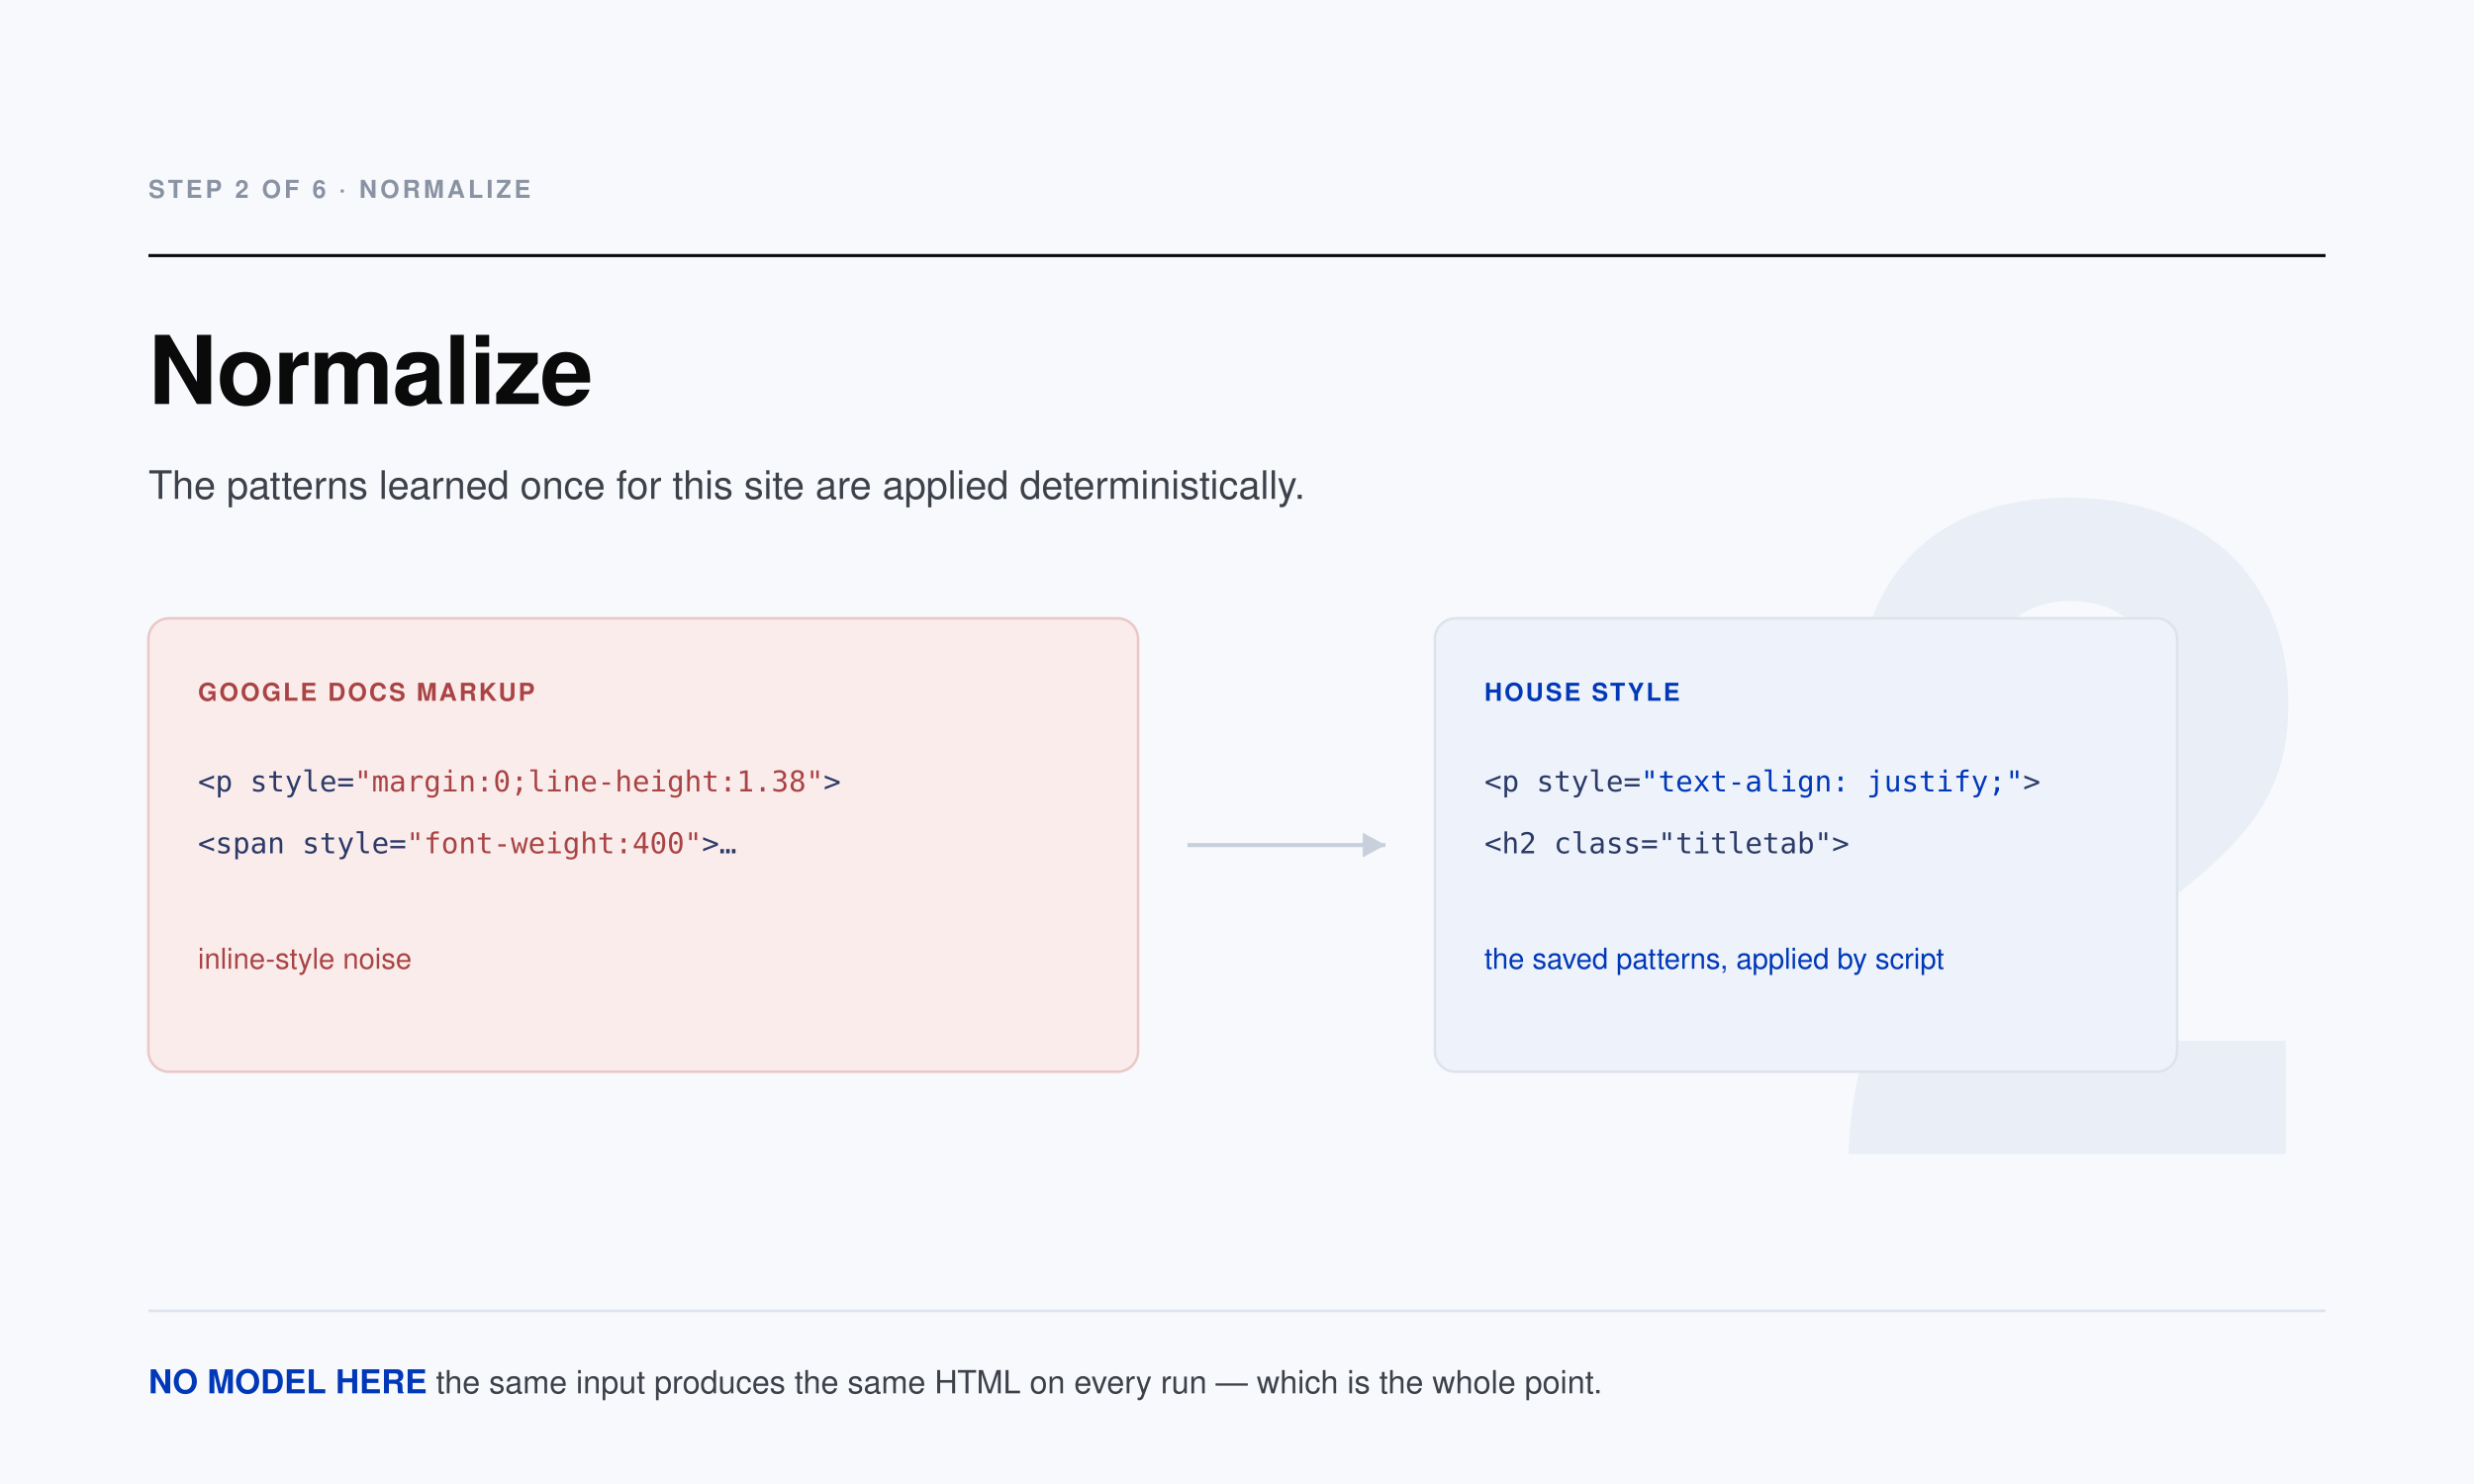
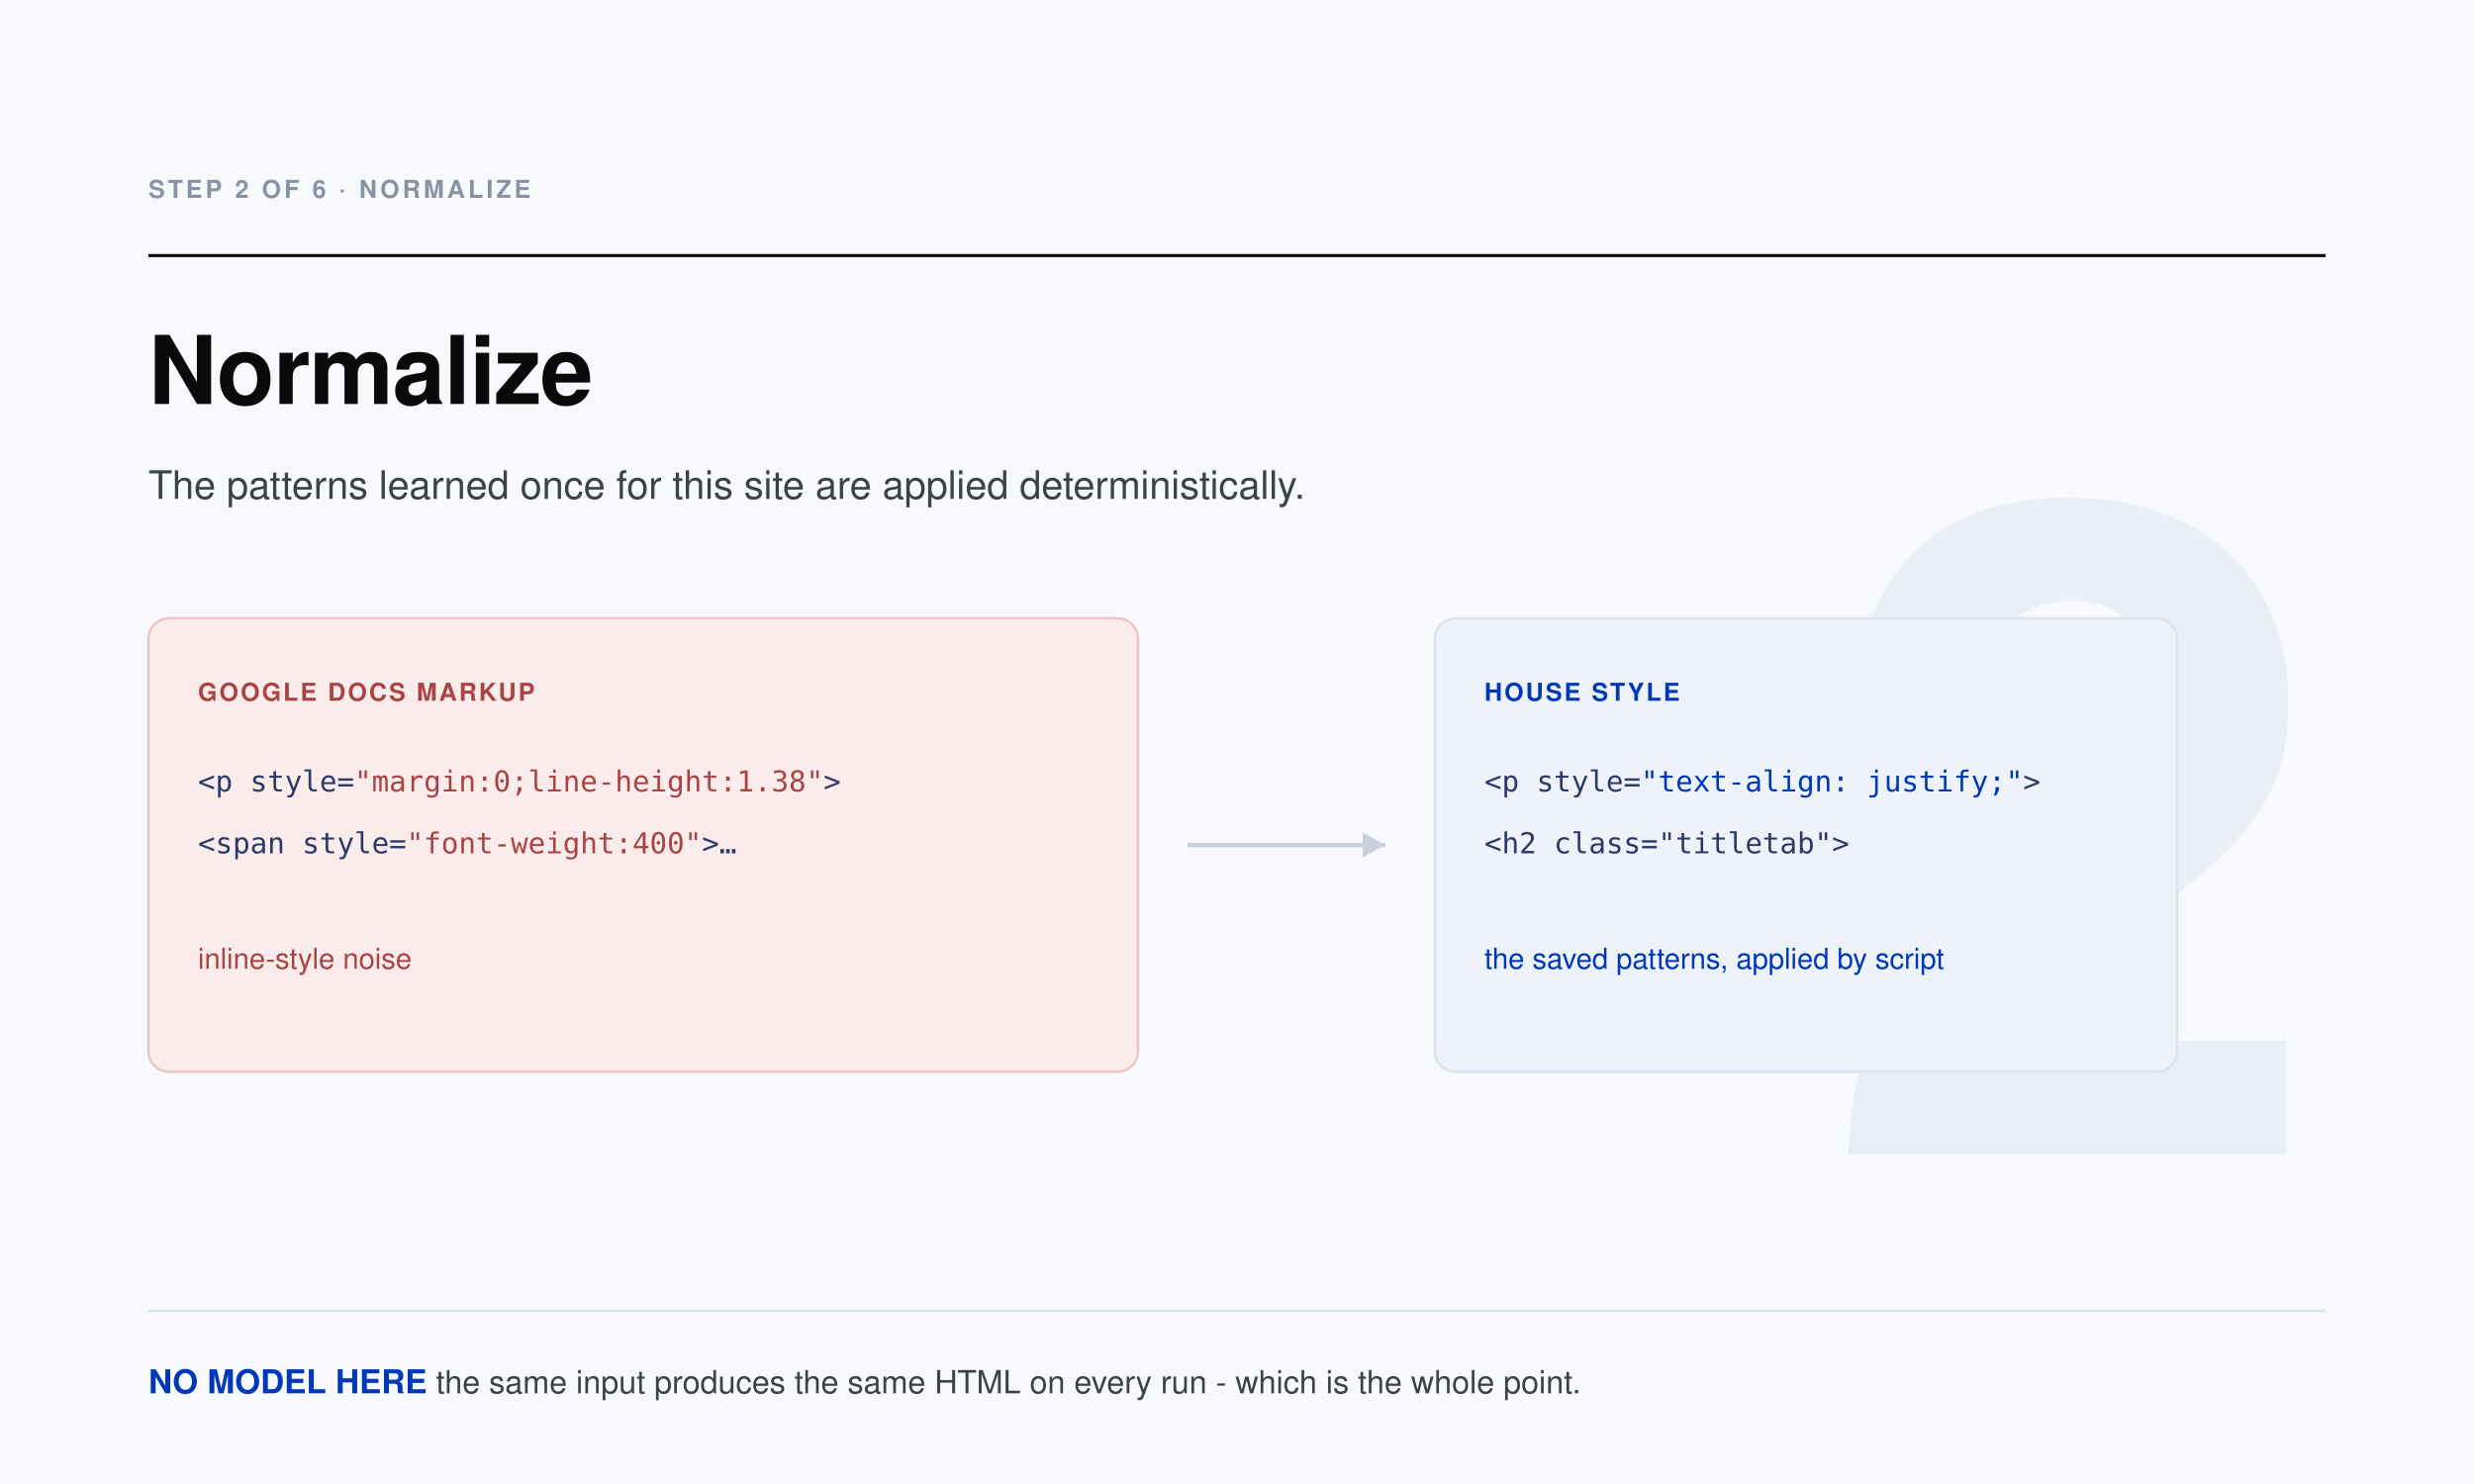
<svg xmlns="http://www.w3.org/2000/svg" viewBox="0 0 1200 720" role="img" aria-label="Step 2 of the publishing pipeline: Normalize" font-family="Helvetica Neue, Helvetica, Arial, sans-serif">
  <defs>
    <style>.mono{font-family:ui-monospace,SFMono-Regular,Menlo,Consolas,monospace}</style>
  </defs>
  <rect width="1200" height="720" fill="#F7F9FC" />
  <text x="1128" y="560" font-size="440" font-weight="800" fill="#EAEFF7" text-anchor="end" letter-spacing="-10">2</text>
  <text x="72" y="96" font-size="12" font-weight="700" fill="#8A93A3" letter-spacing="1.5">STEP 2 OF 6 · NORMALIZE</text>
  <line x1="72" y1="124" x2="1128" y2="124" stroke="#0A0A0A" stroke-width="1.5" />
  <text x="72" y="196" font-size="46" font-weight="700" fill="#0A0A0A" letter-spacing="-0.5">Normalize</text>
  <text x="72" y="242" font-size="19" fill="#3D4149">The patterns learned once for this site are applied deterministically.</text>
  <rect x="72" y="300" width="480" height="220" rx="10" fill="#FBECEC" stroke="#EAC8C8" stroke-width="1.25" />
  <text x="96" y="340" font-size="12" font-weight="700" fill="#A44" letter-spacing="1">GOOGLE DOCS MARKUP</text>
  <text x="96" y="384" class="mono" font-size="14" fill="#2B3A67">&lt;p style=<tspan fill="#A44">"margin:0;line-height:1.38"</tspan>&gt;</text>
  <text x="96" y="414" class="mono" font-size="14" fill="#2B3A67">&lt;span style=<tspan fill="#A44">"font-weight:400"</tspan>&gt;…</text>
  <text x="96" y="470" font-size="14" font-weight="400" fill="#A44">inline-style noise</text>
  <line x1="576" y1="410" x2="672" y2="410" stroke="#C8D0DC" stroke-width="2" />
  <path d="M672 410 l-11 -6 v12 z" fill="#C8D0DC" />
  <rect x="696" y="300" width="360" height="220" rx="10" fill="#EEF2FA" stroke="#DDE3EC" stroke-width="1.25" />
  <text x="720" y="340" font-size="12" font-weight="700" fill="#0038B8" letter-spacing="1">HOUSE STYLE</text>
  <text x="720" y="384" class="mono" font-size="14" fill="#2B3A67">&lt;p style=<tspan fill="#0038B8">"text-align: justify;"</tspan>&gt;</text>
  <text x="720" y="414" class="mono" font-size="14" fill="#2B3A67">&lt;h2 class="titletab"&gt;</text>
  <text x="720" y="470" font-size="14" font-weight="400" fill="#0038B8">the saved patterns, applied by script</text>
  <line x1="72" y1="636" x2="1128" y2="636" stroke="#DDE3EC" stroke-width="1.25" />
  <text x="72" y="676" font-size="15.5" fill="#3D4149">
-     <tspan font-size="16" font-weight="700" fill="#0038B8">NO MODEL HERE</tspan>   the same input produces the same HTML on every run — which is the whole point.</text>
+     <tspan font-size="16" font-weight="700" fill="#0038B8">NO MODEL HERE</tspan>   the same input produces the same HTML on every run - which is the whole point.</text>
</svg>
